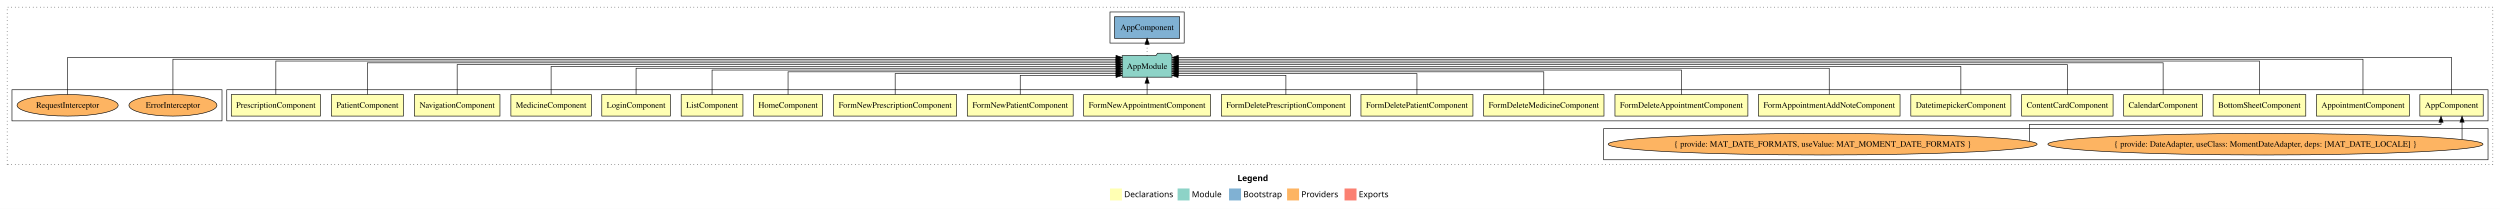
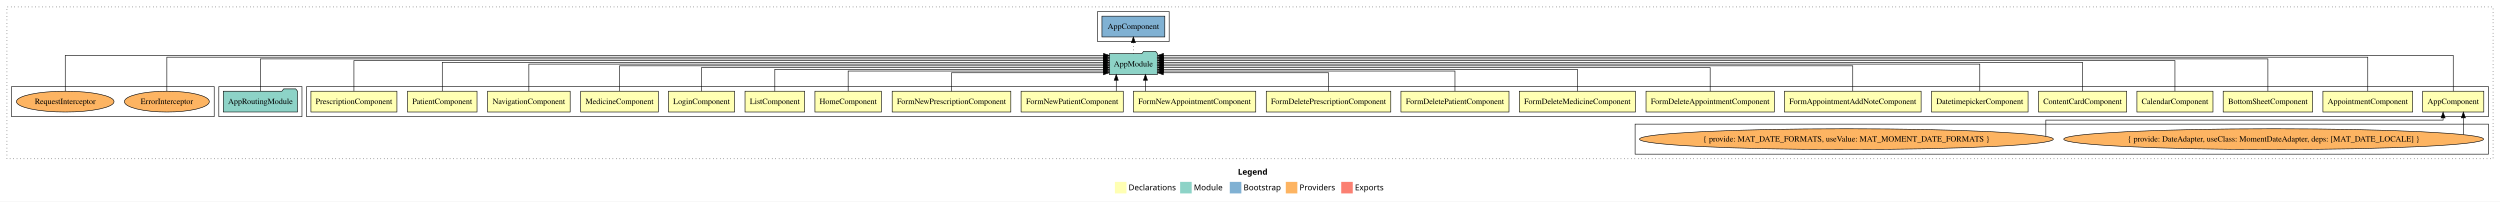
- <svg xmlns="http://www.w3.org/2000/svg" width="4178pt" height="349pt" viewBox="0.00 0.00 4178.00 349.00">
+ <svg xmlns="http://www.w3.org/2000/svg" width="4330pt" height="349pt" viewBox="0.00 0.00 4330.00 349.00">
  <g id="graph0" class="graph" transform="scale(1 1) rotate(0) translate(4 345)">
-     <polygon fill="#ffffff" stroke="transparent" points="-4,4 -4,-345 4174,-345 4174,4 -4,4" />
-     <text text-anchor="start" x="2064.009" y="-42.4" font-family="sans-serif" font-weight="bold" font-size="14.00" fill="#000000">Legend</text>
-     <polygon fill="#ffffb3" stroke="transparent" points="1851,-10 1851,-30 1871,-30 1871,-10 1851,-10" />
-     <text text-anchor="start" x="1874.629" y="-15.4" font-family="sans-serif" font-size="14.00" fill="#000000">  Declarations</text>
-     <polygon fill="#8dd3c7" stroke="transparent" points="1964,-10 1964,-30 1984,-30 1984,-10 1964,-10" />
-     <text text-anchor="start" x="1987.725" y="-15.4" font-family="sans-serif" font-size="14.00" fill="#000000">  Module</text>
-     <polygon fill="#80b1d3" stroke="transparent" points="2050,-10 2050,-30 2070,-30 2070,-10 2050,-10" />
-     <text text-anchor="start" x="2073.781" y="-15.4" font-family="sans-serif" font-size="14.00" fill="#000000">  Bootstrap</text>
-     <polygon fill="#fdb462" stroke="transparent" points="2147,-10 2147,-30 2167,-30 2167,-10 2147,-10" />
-     <text text-anchor="start" x="2170.673" y="-15.4" font-family="sans-serif" font-size="14.00" fill="#000000">  Providers</text>
-     <polygon fill="#fb8072" stroke="transparent" points="2243,-10 2243,-30 2263,-30 2263,-10 2243,-10" />
-     <text text-anchor="start" x="2266.726" y="-15.4" font-family="sans-serif" font-size="14.00" fill="#000000">  Exports</text>
+     <polygon fill="#ffffff" stroke="transparent" points="-4,4 -4,-345 4326,-345 4326,4 -4,4" />
+     <text text-anchor="start" x="2140.009" y="-42.4" font-family="sans-serif" font-weight="bold" font-size="14.00" fill="#000000">Legend</text>
+     <polygon fill="#ffffb3" stroke="transparent" points="1927,-10 1927,-30 1947,-30 1947,-10 1927,-10" />
+     <text text-anchor="start" x="1950.629" y="-15.4" font-family="sans-serif" font-size="14.00" fill="#000000">  Declarations</text>
+     <polygon fill="#8dd3c7" stroke="transparent" points="2040,-10 2040,-30 2060,-30 2060,-10 2040,-10" />
+     <text text-anchor="start" x="2063.725" y="-15.4" font-family="sans-serif" font-size="14.00" fill="#000000">  Module</text>
+     <polygon fill="#80b1d3" stroke="transparent" points="2126,-10 2126,-30 2146,-30 2146,-10 2126,-10" />
+     <text text-anchor="start" x="2149.781" y="-15.4" font-family="sans-serif" font-size="14.00" fill="#000000">  Bootstrap</text>
+     <polygon fill="#fdb462" stroke="transparent" points="2223,-10 2223,-30 2243,-30 2243,-10 2223,-10" />
+     <text text-anchor="start" x="2246.673" y="-15.4" font-family="sans-serif" font-size="14.00" fill="#000000">  Providers</text>
+     <polygon fill="#fb8072" stroke="transparent" points="2319,-10 2319,-30 2339,-30 2339,-10 2319,-10" />
+     <text text-anchor="start" x="2342.726" y="-15.4" font-family="sans-serif" font-size="14.00" fill="#000000">  Exports</text>
    <g id="clust1" class="cluster">
-       <polygon fill="none" stroke="#000000" stroke-dasharray="1,5" points="8,-70 8,-333 4162,-333 4162,-70 8,-70" />
+       <polygon fill="none" stroke="#000000" stroke-dasharray="1,5" points="8,-70 8,-333 4314,-333 4314,-70 8,-70" />
    </g>
    <g id="clust2" class="cluster">
-       <polygon fill="none" stroke="#000000" points="375,-143 375,-195 4154,-195 4154,-143 375,-143" />
+       <polygon fill="none" stroke="#000000" points="527,-143 527,-195 4306,-195 4306,-143 527,-143" />
    </g>
    <g id="clust3" class="cluster">
-       <polygon fill="none" stroke="#000000" points="2676,-78 2676,-130 4154,-130 4154,-78 2676,-78" />
+       <polygon fill="none" stroke="#000000" points="2828,-78 2828,-130 4306,-130 4306,-78 2828,-78" />
+     </g>
+     <g id="clust24" class="cluster">
+       <polygon fill="none" stroke="#000000" points="375,-143 375,-195 519,-195 519,-143 375,-143" />
    </g>
    <g id="clust26" class="cluster">
-       <polygon fill="none" stroke="#000000" points="1851,-273 1851,-325 1975,-325 1975,-273 1851,-273" />
+       <polygon fill="none" stroke="#000000" points="1897,-273 1897,-325 2021,-325 2021,-273 1897,-273" />
    </g>
    <g id="clust27" class="cluster">
      <polygon fill="none" stroke="#000000" points="16,-143 16,-195 367,-195 367,-143 16,-143" />
    </g>
    <g id="node1" class="node">
-       <polygon fill="#ffffb3" stroke="#000000" points="4145.94,-187 4040.06,-187 4040.06,-151 4145.94,-151 4145.94,-187" />
-       <text text-anchor="middle" x="4093" y="-164.8" font-family="Times,serif" font-size="14.00" fill="#000000">AppComponent</text>
+       <polygon fill="#ffffb3" stroke="#000000" points="4297.94,-187 4192.06,-187 4192.06,-151 4297.94,-151 4297.94,-187" />
+       <text text-anchor="middle" x="4245" y="-164.8" font-family="Times,serif" font-size="14.00" fill="#000000">AppComponent</text>
    </g>
    <g id="node22" class="node">
-       <polygon fill="#8dd3c7" stroke="#000000" points="1954.657,-252 1951.657,-256 1930.657,-256 1927.657,-252 1871.343,-252 1871.343,-216 1954.657,-216 1954.657,-252" />
-       <text text-anchor="middle" x="1913" y="-229.8" font-family="Times,serif" font-size="14.00" fill="#000000">AppModule</text>
+       <polygon fill="#8dd3c7" stroke="#000000" points="2000.657,-252 1997.657,-256 1976.657,-256 1973.657,-252 1917.343,-252 1917.343,-216 2000.657,-216 2000.657,-252" />
+       <text text-anchor="middle" x="1959" y="-229.8" font-family="Times,serif" font-size="14.00" fill="#000000">AppModule</text>
    </g>
    <g id="edge1" class="edge">
-       <path fill="none" stroke="#000000" d="M4093,-187.153C4093,-210.757 4093,-249 4093,-249 4093,-249 1965.084,-249 1965.084,-249" />
-       <polygon fill="#000000" stroke="#000000" points="1965.084,-245.5 1955.084,-249 1965.084,-252.5 1965.084,-245.5" />
+       <path fill="none" stroke="#000000" d="M4245,-187.153C4245,-210.757 4245,-249 4245,-249 4245,-249 2011.124,-249 2011.124,-249" />
+       <polygon fill="#000000" stroke="#000000" points="2011.124,-245.5 2001.124,-249 2011.124,-252.5 2011.124,-245.5" />
    </g>
    <g id="node2" class="node">
-       <polygon fill="#ffffb3" stroke="#000000" points="4022.716,-187 3867.284,-187 3867.284,-151 4022.716,-151 4022.716,-187" />
-       <text text-anchor="middle" x="3945" y="-164.8" font-family="Times,serif" font-size="14.00" fill="#000000">AppointmentComponent</text>
+       <polygon fill="#ffffb3" stroke="#000000" points="4174.716,-187 4019.284,-187 4019.284,-151 4174.716,-151 4174.716,-187" />
+       <text text-anchor="middle" x="4097" y="-164.8" font-family="Times,serif" font-size="14.00" fill="#000000">AppointmentComponent</text>
    </g>
    <g id="edge4" class="edge">
-       <path fill="none" stroke="#000000" d="M3945,-187.248C3945,-210.018 3945,-246 3945,-246 3945,-246 1964.975,-246 1964.975,-246" />
-       <polygon fill="#000000" stroke="#000000" points="1964.975,-242.5 1954.975,-246 1964.975,-249.5 1964.975,-242.5" />
+       <path fill="none" stroke="#000000" d="M4097,-187.248C4097,-210.018 4097,-246 4097,-246 4097,-246 2010.749,-246 2010.749,-246" />
+       <polygon fill="#000000" stroke="#000000" points="2010.749,-242.5 2000.749,-246 2010.749,-249.5 2010.749,-242.5" />
    </g>
    <g id="node3" class="node">
-       <polygon fill="#ffffb3" stroke="#000000" points="3849.444,-187 3694.556,-187 3694.556,-151 3849.444,-151 3849.444,-187" />
-       <text text-anchor="middle" x="3772" y="-164.8" font-family="Times,serif" font-size="14.00" fill="#000000">BottomSheetComponent</text>
+       <polygon fill="#ffffb3" stroke="#000000" points="4001.444,-187 3846.556,-187 3846.556,-151 4001.444,-151 4001.444,-187" />
+       <text text-anchor="middle" x="3924" y="-164.8" font-family="Times,serif" font-size="14.00" fill="#000000">BottomSheetComponent</text>
    </g>
    <g id="edge5" class="edge">
-       <path fill="none" stroke="#000000" d="M3772,-187.292C3772,-209.206 3772,-243 3772,-243 3772,-243 1964.876,-243 1964.876,-243" />
-       <polygon fill="#000000" stroke="#000000" points="1964.876,-239.5 1954.876,-243 1964.876,-246.5 1964.876,-239.5" />
+       <path fill="none" stroke="#000000" d="M3924,-187.292C3924,-209.206 3924,-243 3924,-243 3924,-243 2010.951,-243 2010.951,-243" />
+       <polygon fill="#000000" stroke="#000000" points="2010.951,-239.5 2000.951,-243 2010.951,-246.5 2010.951,-239.5" />
    </g>
    <g id="node4" class="node">
-       <polygon fill="#ffffb3" stroke="#000000" points="3676.864,-187 3545.136,-187 3545.136,-151 3676.864,-151 3676.864,-187" />
-       <text text-anchor="middle" x="3611" y="-164.8" font-family="Times,serif" font-size="14.00" fill="#000000">CalendarComponent</text>
+       <polygon fill="#ffffb3" stroke="#000000" points="3828.864,-187 3697.136,-187 3697.136,-151 3828.864,-151 3828.864,-187" />
+       <text text-anchor="middle" x="3763" y="-164.8" font-family="Times,serif" font-size="14.00" fill="#000000">CalendarComponent</text>
    </g>
    <g id="edge6" class="edge">
-       <path fill="none" stroke="#000000" d="M3611,-187.284C3611,-208.321 3611,-240 3611,-240 3611,-240 1964.973,-240 1964.973,-240" />
-       <polygon fill="#000000" stroke="#000000" points="1964.973,-236.5 1954.973,-240 1964.973,-243.5 1964.973,-236.5" />
+       <path fill="none" stroke="#000000" d="M3763,-187.284C3763,-208.321 3763,-240 3763,-240 3763,-240 2010.937,-240 2010.937,-240" />
+       <polygon fill="#000000" stroke="#000000" points="2010.937,-236.5 2000.937,-240 2010.937,-243.5 2010.937,-236.5" />
    </g>
    <g id="node5" class="node">
-       <polygon fill="#ffffb3" stroke="#000000" points="3527.377,-187 3374.623,-187 3374.623,-151 3527.377,-151 3527.377,-187" />
-       <text text-anchor="middle" x="3451" y="-164.8" font-family="Times,serif" font-size="14.00" fill="#000000">ContentCardComponent</text>
+       <polygon fill="#ffffb3" stroke="#000000" points="3679.377,-187 3526.623,-187 3526.623,-151 3679.377,-151 3679.377,-187" />
+       <text text-anchor="middle" x="3603" y="-164.8" font-family="Times,serif" font-size="14.00" fill="#000000">ContentCardComponent</text>
    </g>
    <g id="edge7" class="edge">
-       <path fill="none" stroke="#000000" d="M3451,-187.223C3451,-207.365 3451,-237 3451,-237 3451,-237 1964.935,-237 1964.935,-237" />
-       <polygon fill="#000000" stroke="#000000" points="1964.936,-233.5 1954.935,-237 1964.935,-240.5 1964.936,-233.5" />
+       <path fill="none" stroke="#000000" d="M3603,-187.223C3603,-207.365 3603,-237 3603,-237 3603,-237 2010.875,-237 2010.875,-237" />
+       <polygon fill="#000000" stroke="#000000" points="2010.875,-233.5 2000.875,-237 2010.875,-240.5 2010.875,-233.5" />
    </g>
    <g id="node6" class="node">
-       <polygon fill="#ffffb3" stroke="#000000" points="3356.626,-187 3189.374,-187 3189.374,-151 3356.626,-151 3356.626,-187" />
-       <text text-anchor="middle" x="3273" y="-164.8" font-family="Times,serif" font-size="14.00" fill="#000000">DatetimepickerComponent</text>
+       <polygon fill="#ffffb3" stroke="#000000" points="3508.626,-187 3341.374,-187 3341.374,-151 3508.626,-151 3508.626,-187" />
+       <text text-anchor="middle" x="3425" y="-164.8" font-family="Times,serif" font-size="14.00" fill="#000000">DatetimepickerComponent</text>
    </g>
    <g id="edge8" class="edge">
-       <path fill="none" stroke="#000000" d="M3273,-187.106C3273,-206.339 3273,-234 3273,-234 3273,-234 1964.818,-234 1964.818,-234" />
-       <polygon fill="#000000" stroke="#000000" points="1964.818,-230.5 1954.818,-234 1964.818,-237.5 1964.818,-230.5" />
+       <path fill="none" stroke="#000000" d="M3425,-187.106C3425,-206.339 3425,-234 3425,-234 3425,-234 2010.902,-234 2010.902,-234" />
+       <polygon fill="#000000" stroke="#000000" points="2010.902,-230.5 2000.902,-234 2010.902,-237.5 2010.902,-230.5" />
    </g>
    <g id="node7" class="node">
-       <polygon fill="#ffffb3" stroke="#000000" points="3171.368,-187 2934.632,-187 2934.632,-151 3171.368,-151 3171.368,-187" />
-       <text text-anchor="middle" x="3053" y="-164.8" font-family="Times,serif" font-size="14.00" fill="#000000">FormAppointmentAddNoteComponent</text>
+       <polygon fill="#ffffb3" stroke="#000000" points="3323.368,-187 3086.632,-187 3086.632,-151 3323.368,-151 3323.368,-187" />
+       <text text-anchor="middle" x="3205" y="-164.8" font-family="Times,serif" font-size="14.00" fill="#000000">FormAppointmentAddNoteComponent</text>
    </g>
    <g id="edge9" class="edge">
-       <path fill="none" stroke="#000000" d="M3053,-187.267C3053,-205.555 3053,-231 3053,-231 3053,-231 1964.925,-231 1964.925,-231" />
-       <polygon fill="#000000" stroke="#000000" points="1964.925,-227.5 1954.925,-231 1964.925,-234.5 1964.925,-227.5" />
+       <path fill="none" stroke="#000000" d="M3205,-187.267C3205,-205.555 3205,-231 3205,-231 3205,-231 2010.813,-231 2010.813,-231" />
+       <polygon fill="#000000" stroke="#000000" points="2010.813,-227.5 2000.813,-231 2010.813,-234.5 2010.813,-227.5" />
    </g>
    <g id="node8" class="node">
-       <polygon fill="#ffffb3" stroke="#000000" points="2917.081,-187 2694.919,-187 2694.919,-151 2917.081,-151 2917.081,-187" />
-       <text text-anchor="middle" x="2806" y="-164.8" font-family="Times,serif" font-size="14.00" fill="#000000">FormDeleteAppointmentComponent</text>
+       <polygon fill="#ffffb3" stroke="#000000" points="3069.081,-187 2846.919,-187 2846.919,-151 3069.081,-151 3069.081,-187" />
+       <text text-anchor="middle" x="2958" y="-164.8" font-family="Times,serif" font-size="14.00" fill="#000000">FormDeleteAppointmentComponent</text>
    </g>
    <g id="edge10" class="edge">
-       <path fill="none" stroke="#000000" d="M2806,-187.023C2806,-204.373 2806,-228 2806,-228 2806,-228 1964.873,-228 1964.873,-228" />
-       <polygon fill="#000000" stroke="#000000" points="1964.873,-224.5 1954.873,-228 1964.873,-231.5 1964.873,-224.5" />
+       <path fill="none" stroke="#000000" d="M2958,-187.023C2958,-204.373 2958,-228 2958,-228 2958,-228 2010.97,-228 2010.97,-228" />
+       <polygon fill="#000000" stroke="#000000" points="2010.97,-224.5 2000.97,-228 2010.97,-231.5 2010.97,-224.5" />
    </g>
    <g id="node9" class="node">
-       <polygon fill="#ffffb3" stroke="#000000" points="2676.567,-187 2475.433,-187 2475.433,-151 2676.567,-151 2676.567,-187" />
-       <text text-anchor="middle" x="2576" y="-164.8" font-family="Times,serif" font-size="14.00" fill="#000000">FormDeleteMedicineComponent</text>
+       <polygon fill="#ffffb3" stroke="#000000" points="2828.567,-187 2627.433,-187 2627.433,-151 2828.567,-151 2828.567,-187" />
+       <text text-anchor="middle" x="2728" y="-164.8" font-family="Times,serif" font-size="14.00" fill="#000000">FormDeleteMedicineComponent</text>
    </g>
    <g id="edge11" class="edge">
-       <path fill="none" stroke="#000000" d="M2576,-187.027C2576,-203.398 2576,-225 2576,-225 2576,-225 1964.725,-225 1964.725,-225" />
-       <polygon fill="#000000" stroke="#000000" points="1964.725,-221.5 1954.725,-225 1964.725,-228.5 1964.725,-221.5" />
+       <path fill="none" stroke="#000000" d="M2728,-187.027C2728,-203.398 2728,-225 2728,-225 2728,-225 2010.891,-225 2010.891,-225" />
+       <polygon fill="#000000" stroke="#000000" points="2010.891,-221.5 2000.891,-225 2010.891,-228.5 2010.891,-221.5" />
    </g>
    <g id="node10" class="node">
-       <polygon fill="#ffffb3" stroke="#000000" points="2457.581,-187 2270.419,-187 2270.419,-151 2457.581,-151 2457.581,-187" />
-       <text text-anchor="middle" x="2364" y="-164.8" font-family="Times,serif" font-size="14.00" fill="#000000">FormDeletePatientComponent</text>
+       <polygon fill="#ffffb3" stroke="#000000" points="2609.581,-187 2422.419,-187 2422.419,-151 2609.581,-151 2609.581,-187" />
+       <text text-anchor="middle" x="2516" y="-164.8" font-family="Times,serif" font-size="14.00" fill="#000000">FormDeletePatientComponent</text>
    </g>
    <g id="edge12" class="edge">
-       <path fill="none" stroke="#000000" d="M2364,-187.24C2364,-202.571 2364,-222 2364,-222 2364,-222 1965.024,-222 1965.024,-222" />
-       <polygon fill="#000000" stroke="#000000" points="1965.024,-218.5 1955.024,-222 1965.024,-225.5 1965.024,-218.5" />
+       <path fill="none" stroke="#000000" d="M2516,-187.24C2516,-202.571 2516,-222 2516,-222 2516,-222 2010.866,-222 2010.866,-222" />
+       <polygon fill="#000000" stroke="#000000" points="2010.866,-218.5 2000.866,-222 2010.866,-225.5 2010.866,-218.5" />
    </g>
    <g id="node11" class="node">
-       <polygon fill="#ffffb3" stroke="#000000" points="2252.847,-187 2037.153,-187 2037.153,-151 2252.847,-151 2252.847,-187" />
-       <text text-anchor="middle" x="2145" y="-164.8" font-family="Times,serif" font-size="14.00" fill="#000000">FormDeletePrescriptionComponent</text>
+       <polygon fill="#ffffb3" stroke="#000000" points="2404.847,-187 2189.153,-187 2189.153,-151 2404.847,-151 2404.847,-187" />
+       <text text-anchor="middle" x="2297" y="-164.8" font-family="Times,serif" font-size="14.00" fill="#000000">FormDeletePrescriptionComponent</text>
    </g>
    <g id="edge13" class="edge">
-       <path fill="none" stroke="#000000" d="M2145,-187.051C2145,-201.373 2145,-219 2145,-219 2145,-219 1964.745,-219 1964.745,-219" />
-       <polygon fill="#000000" stroke="#000000" points="1964.745,-215.5 1954.745,-219 1964.745,-222.5 1964.745,-215.5" />
+       <path fill="none" stroke="#000000" d="M2297,-187.051C2297,-201.373 2297,-219 2297,-219 2297,-219 2010.784,-219 2010.784,-219" />
+       <polygon fill="#000000" stroke="#000000" points="2010.784,-215.5 2000.784,-219 2010.784,-222.5 2010.784,-215.5" />
    </g>
    <g id="node12" class="node">
-       <polygon fill="#ffffb3" stroke="#000000" points="2018.978,-187 1807.022,-187 1807.022,-151 2018.978,-151 2018.978,-187" />
-       <text text-anchor="middle" x="1913" y="-164.8" font-family="Times,serif" font-size="14.00" fill="#000000">FormNewAppointmentComponent</text>
+       <polygon fill="#ffffb3" stroke="#000000" points="2170.978,-187 1959.022,-187 1959.022,-151 2170.978,-151 2170.978,-187" />
+       <text text-anchor="middle" x="2065" y="-164.8" font-family="Times,serif" font-size="14.00" fill="#000000">FormNewAppointmentComponent</text>
    </g>
    <g id="edge14" class="edge">
-       <path fill="none" stroke="#000000" d="M1913,-187.106C1913,-187.106 1913,-205.991 1913,-205.991" />
-       <polygon fill="#000000" stroke="#000000" points="1909.5,-205.991 1913,-215.991 1916.5,-205.991 1909.5,-205.991" />
+       <path fill="none" stroke="#000000" d="M1979.92,-187.106C1979.92,-187.106 1979.92,-205.991 1979.92,-205.991" />
+       <polygon fill="#000000" stroke="#000000" points="1976.42,-205.991 1979.92,-215.991 1983.42,-205.991 1976.42,-205.991" />
    </g>
    <g id="node13" class="node">
-       <polygon fill="#ffffb3" stroke="#000000" points="1789.478,-187 1612.522,-187 1612.522,-151 1789.478,-151 1789.478,-187" />
-       <text text-anchor="middle" x="1701" y="-164.8" font-family="Times,serif" font-size="14.00" fill="#000000">FormNewPatientComponent</text>
+       <polygon fill="#ffffb3" stroke="#000000" points="1941.478,-187 1764.522,-187 1764.522,-151 1941.478,-151 1941.478,-187" />
+       <text text-anchor="middle" x="1853" y="-164.8" font-family="Times,serif" font-size="14.00" fill="#000000">FormNewPatientComponent</text>
    </g>
    <g id="edge15" class="edge">
-       <path fill="none" stroke="#000000" d="M1701,-187.051C1701,-201.373 1701,-219 1701,-219 1701,-219 1861.116,-219 1861.116,-219" />
-       <polygon fill="#000000" stroke="#000000" points="1861.116,-222.5 1871.116,-219 1861.116,-215.5 1861.116,-222.5" />
+       <path fill="none" stroke="#000000" d="M1929.33,-187.106C1929.33,-187.106 1929.33,-205.991 1929.33,-205.991" />
+       <polygon fill="#000000" stroke="#000000" points="1925.83,-205.991 1929.33,-215.991 1932.83,-205.991 1925.83,-205.991" />
    </g>
    <g id="node14" class="node">
-       <polygon fill="#ffffb3" stroke="#000000" points="1594.744,-187 1389.256,-187 1389.256,-151 1594.744,-151 1594.744,-187" />
-       <text text-anchor="middle" x="1492" y="-164.8" font-family="Times,serif" font-size="14.00" fill="#000000">FormNewPrescriptionComponent</text>
+       <polygon fill="#ffffb3" stroke="#000000" points="1746.744,-187 1541.256,-187 1541.256,-151 1746.744,-151 1746.744,-187" />
+       <text text-anchor="middle" x="1644" y="-164.8" font-family="Times,serif" font-size="14.00" fill="#000000">FormNewPrescriptionComponent</text>
    </g>
    <g id="edge16" class="edge">
-       <path fill="none" stroke="#000000" d="M1492,-187.24C1492,-202.571 1492,-222 1492,-222 1492,-222 1861.094,-222 1861.094,-222" />
-       <polygon fill="#000000" stroke="#000000" points="1861.094,-225.5 1871.094,-222 1861.094,-218.5 1861.094,-225.5" />
+       <path fill="none" stroke="#000000" d="M1644,-187.051C1644,-201.373 1644,-219 1644,-219 1644,-219 1907.17,-219 1907.17,-219" />
+       <polygon fill="#000000" stroke="#000000" points="1907.17,-222.5 1917.17,-219 1907.17,-215.5 1907.17,-222.5" />
    </g>
    <g id="node15" class="node">
-       <polygon fill="#ffffb3" stroke="#000000" points="1370.545,-187 1255.455,-187 1255.455,-151 1370.545,-151 1370.545,-187" />
-       <text text-anchor="middle" x="1313" y="-164.8" font-family="Times,serif" font-size="14.00" fill="#000000">HomeComponent</text>
+       <polygon fill="#ffffb3" stroke="#000000" points="1522.545,-187 1407.455,-187 1407.455,-151 1522.545,-151 1522.545,-187" />
+       <text text-anchor="middle" x="1465" y="-164.8" font-family="Times,serif" font-size="14.00" fill="#000000">HomeComponent</text>
    </g>
    <g id="edge17" class="edge">
-       <path fill="none" stroke="#000000" d="M1313,-187.027C1313,-203.398 1313,-225 1313,-225 1313,-225 1861.285,-225 1861.285,-225" />
-       <polygon fill="#000000" stroke="#000000" points="1861.286,-228.5 1871.285,-225 1861.285,-221.5 1861.286,-228.5" />
+       <path fill="none" stroke="#000000" d="M1465,-187.24C1465,-202.571 1465,-222 1465,-222 1465,-222 1907.308,-222 1907.308,-222" />
+       <polygon fill="#000000" stroke="#000000" points="1907.308,-225.5 1917.308,-222 1907.308,-218.5 1907.308,-225.5" />
    </g>
    <g id="node16" class="node">
-       <polygon fill="#ffffb3" stroke="#000000" points="1237.611,-187 1134.389,-187 1134.389,-151 1237.611,-151 1237.611,-187" />
-       <text text-anchor="middle" x="1186" y="-164.8" font-family="Times,serif" font-size="14.00" fill="#000000">ListComponent</text>
+       <polygon fill="#ffffb3" stroke="#000000" points="1389.611,-187 1286.389,-187 1286.389,-151 1389.611,-151 1389.611,-187" />
+       <text text-anchor="middle" x="1338" y="-164.8" font-family="Times,serif" font-size="14.00" fill="#000000">ListComponent</text>
    </g>
    <g id="edge18" class="edge">
-       <path fill="none" stroke="#000000" d="M1186,-187.023C1186,-204.373 1186,-228 1186,-228 1186,-228 1861.302,-228 1861.302,-228" />
-       <polygon fill="#000000" stroke="#000000" points="1861.302,-231.5 1871.302,-228 1861.302,-224.5 1861.302,-231.5" />
+       <path fill="none" stroke="#000000" d="M1338,-187.027C1338,-203.398 1338,-225 1338,-225 1338,-225 1907.29,-225 1907.29,-225" />
+       <polygon fill="#000000" stroke="#000000" points="1907.29,-228.5 1917.29,-225 1907.29,-221.5 1907.29,-228.5" />
    </g>
    <g id="node17" class="node">
-       <polygon fill="#ffffb3" stroke="#000000" points="1116.276,-187 1001.724,-187 1001.724,-151 1116.276,-151 1116.276,-187" />
-       <text text-anchor="middle" x="1059" y="-164.8" font-family="Times,serif" font-size="14.00" fill="#000000">LoginComponent</text>
+       <polygon fill="#ffffb3" stroke="#000000" points="1268.276,-187 1153.724,-187 1153.724,-151 1268.276,-151 1268.276,-187" />
+       <text text-anchor="middle" x="1211" y="-164.8" font-family="Times,serif" font-size="14.00" fill="#000000">LoginComponent</text>
    </g>
    <g id="edge19" class="edge">
-       <path fill="none" stroke="#000000" d="M1059,-187.267C1059,-205.555 1059,-231 1059,-231 1059,-231 1861.232,-231 1861.232,-231" />
-       <polygon fill="#000000" stroke="#000000" points="1861.232,-234.5 1871.232,-231 1861.232,-227.5 1861.232,-234.5" />
+       <path fill="none" stroke="#000000" d="M1211,-187.023C1211,-204.373 1211,-228 1211,-228 1211,-228 1907.181,-228 1907.181,-228" />
+       <polygon fill="#000000" stroke="#000000" points="1907.181,-231.5 1917.181,-228 1907.181,-224.5 1907.181,-231.5" />
    </g>
    <g id="node18" class="node">
-       <polygon fill="#ffffb3" stroke="#000000" points="984.202,-187 849.798,-187 849.798,-151 984.202,-151 984.202,-187" />
-       <text text-anchor="middle" x="917" y="-164.8" font-family="Times,serif" font-size="14.00" fill="#000000">MedicineComponent</text>
+       <polygon fill="#ffffb3" stroke="#000000" points="1136.202,-187 1001.798,-187 1001.798,-151 1136.202,-151 1136.202,-187" />
+       <text text-anchor="middle" x="1069" y="-164.8" font-family="Times,serif" font-size="14.00" fill="#000000">MedicineComponent</text>
    </g>
    <g id="edge20" class="edge">
-       <path fill="none" stroke="#000000" d="M917,-187.106C917,-206.339 917,-234 917,-234 917,-234 1861.156,-234 1861.156,-234" />
-       <polygon fill="#000000" stroke="#000000" points="1861.156,-237.5 1871.156,-234 1861.156,-230.5 1861.156,-237.5" />
+       <path fill="none" stroke="#000000" d="M1069,-187.267C1069,-205.555 1069,-231 1069,-231 1069,-231 1907.267,-231 1907.267,-231" />
+       <polygon fill="#000000" stroke="#000000" points="1907.267,-234.5 1917.267,-231 1907.267,-227.5 1907.267,-234.5" />
    </g>
    <g id="node19" class="node">
-       <polygon fill="#ffffb3" stroke="#000000" points="831.541,-187 688.459,-187 688.459,-151 831.541,-151 831.541,-187" />
-       <text text-anchor="middle" x="760" y="-164.8" font-family="Times,serif" font-size="14.00" fill="#000000">NavigationComponent</text>
+       <polygon fill="#ffffb3" stroke="#000000" points="983.541,-187 840.459,-187 840.459,-151 983.541,-151 983.541,-187" />
+       <text text-anchor="middle" x="912" y="-164.8" font-family="Times,serif" font-size="14.00" fill="#000000">NavigationComponent</text>
    </g>
    <g id="edge21" class="edge">
-       <path fill="none" stroke="#000000" d="M760,-187.223C760,-207.365 760,-237 760,-237 760,-237 1861.283,-237 1861.283,-237" />
-       <polygon fill="#000000" stroke="#000000" points="1861.283,-240.5 1871.283,-237 1861.283,-233.5 1861.283,-240.5" />
+       <path fill="none" stroke="#000000" d="M912,-187.106C912,-206.339 912,-234 912,-234 912,-234 1907.31,-234 1907.31,-234" />
+       <polygon fill="#000000" stroke="#000000" points="1907.31,-237.5 1917.31,-234 1907.31,-230.5 1907.31,-237.5" />
    </g>
    <g id="node20" class="node">
-       <polygon fill="#ffffb3" stroke="#000000" points="670.216,-187 549.784,-187 549.784,-151 670.216,-151 670.216,-187" />
-       <text text-anchor="middle" x="610" y="-164.8" font-family="Times,serif" font-size="14.00" fill="#000000">PatientComponent</text>
+       <polygon fill="#ffffb3" stroke="#000000" points="822.216,-187 701.784,-187 701.784,-151 822.216,-151 822.216,-187" />
+       <text text-anchor="middle" x="762" y="-164.8" font-family="Times,serif" font-size="14.00" fill="#000000">PatientComponent</text>
    </g>
    <g id="edge22" class="edge">
-       <path fill="none" stroke="#000000" d="M610,-187.284C610,-208.321 610,-240 610,-240 610,-240 1861.123,-240 1861.123,-240" />
-       <polygon fill="#000000" stroke="#000000" points="1861.123,-243.5 1871.123,-240 1861.123,-236.5 1861.123,-243.5" />
+       <path fill="none" stroke="#000000" d="M762,-187.223C762,-207.365 762,-237 762,-237 762,-237 1907.1,-237 1907.1,-237" />
+       <polygon fill="#000000" stroke="#000000" points="1907.1,-240.5 1917.1,-237 1907.1,-233.5 1907.1,-240.5" />
    </g>
    <g id="node21" class="node">
-       <polygon fill="#ffffb3" stroke="#000000" points="531.482,-187 382.518,-187 382.518,-151 531.482,-151 531.482,-187" />
-       <text text-anchor="middle" x="457" y="-164.8" font-family="Times,serif" font-size="14.00" fill="#000000">PrescriptionComponent</text>
+       <polygon fill="#ffffb3" stroke="#000000" points="683.482,-187 534.518,-187 534.518,-151 683.482,-151 683.482,-187" />
+       <text text-anchor="middle" x="609" y="-164.8" font-family="Times,serif" font-size="14.00" fill="#000000">PrescriptionComponent</text>
    </g>
    <g id="edge23" class="edge">
-       <path fill="none" stroke="#000000" d="M457,-187.292C457,-209.206 457,-243 457,-243 457,-243 1860.995,-243 1860.995,-243" />
-       <polygon fill="#000000" stroke="#000000" points="1860.995,-246.5 1870.995,-243 1860.995,-239.5 1860.995,-246.5" />
+       <path fill="none" stroke="#000000" d="M609,-187.284C609,-208.321 609,-240 609,-240 609,-240 1907.117,-240 1907.117,-240" />
+       <polygon fill="#000000" stroke="#000000" points="1907.117,-243.5 1917.117,-240 1907.117,-236.5 1907.117,-243.5" />
+     </g>
+     <g id="node26" class="node">
+       <polygon fill="#80b1d3" stroke="#000000" points="2013.439,-317 1904.561,-317 1904.561,-281 2013.439,-281 2013.439,-317" />
+       <text text-anchor="middle" x="1959" y="-294.8" font-family="Times,serif" font-size="14.00" fill="#000000">AppComponent </text>
+     </g>
+     <g id="edge25" class="edge">
+       <path fill="none" stroke="#000000" stroke-dasharray="1,5" d="M1959,-252.106C1959,-252.106 1959,-270.991 1959,-270.991" />
+       <polygon fill="#000000" stroke="#000000" points="1955.5,-270.991 1959,-280.991 1962.5,-270.991 1955.5,-270.991" />
+     </g>
+     <g id="node23" class="node">
+       <ellipse fill="#fdb462" stroke="#000000" cx="3934" cy="-104" rx="363.64" ry="18" />
+       <text text-anchor="middle" x="3934" y="-99.8" font-family="Times,serif" font-size="14.00" fill="#000000">{ provide: DateAdapter, useClass: MomentDateAdapter, deps: [MAT_DATE_LOCALE] }</text>
+     </g>
+     <g id="edge2" class="edge">
+       <path fill="none" stroke="#000000" d="M4262.573,-111.97C4262.573,-111.97 4262.573,-140.872 4262.573,-140.872" />
+       <polygon fill="#000000" stroke="#000000" points="4259.073,-140.872 4262.573,-150.872 4266.073,-140.872 4259.073,-140.872" />
+     </g>
+     <g id="node24" class="node">
+       <ellipse fill="#fdb462" stroke="#000000" cx="3194" cy="-104" rx="358.471" ry="18" />
+       <text text-anchor="middle" x="3194" y="-99.8" font-family="Times,serif" font-size="14.00" fill="#000000">{ provide: MAT_DATE_FORMATS, useValue: MAT_MOMENT_DATE_FORMATS }</text>
+     </g>
+     <g id="edge3" class="edge">
+       <path fill="none" stroke="#000000" d="M3539.399,-108.869C3539.399,-118.049 3539.399,-137 3539.399,-137 3539.399,-137 4227.427,-137 4227.427,-137 4227.427,-137 4227.427,-140.757 4227.427,-140.757" />
+       <polygon fill="#000000" stroke="#000000" points="4223.927,-140.757 4227.427,-150.757 4230.927,-140.757 4223.927,-140.757" />
    </g>
    <g id="node25" class="node">
-       <polygon fill="#80b1d3" stroke="#000000" points="1967.439,-317 1858.561,-317 1858.561,-281 1967.439,-281 1967.439,-317" />
-       <text text-anchor="middle" x="1913" y="-294.8" font-family="Times,serif" font-size="14.00" fill="#000000">AppComponent </text>
+       <polygon fill="#8dd3c7" stroke="#000000" points="511.274,-187 508.274,-191 487.274,-191 484.274,-187 382.726,-187 382.726,-151 511.274,-151 511.274,-187" />
+       <text text-anchor="middle" x="447" y="-164.8" font-family="Times,serif" font-size="14.00" fill="#000000">AppRoutingModule</text>
    </g>
    <g id="edge24" class="edge">
-       <path fill="none" stroke="#000000" stroke-dasharray="1,5" d="M1913,-252.106C1913,-252.106 1913,-270.991 1913,-270.991" />
-       <polygon fill="#000000" stroke="#000000" points="1909.5,-270.991 1913,-280.991 1916.5,-270.991 1909.5,-270.991" />
-     </g>
-     <g id="node23" class="node">
-       <ellipse fill="#fdb462" stroke="#000000" cx="3782" cy="-104" rx="363.64" ry="18" />
-       <text text-anchor="middle" x="3782" y="-99.8" font-family="Times,serif" font-size="14.00" fill="#000000">{ provide: DateAdapter, useClass: MomentDateAdapter, deps: [MAT_DATE_LOCALE] }</text>
-     </g>
-     <g id="edge2" class="edge">
-       <path fill="none" stroke="#000000" d="M4110.573,-111.97C4110.573,-111.97 4110.573,-140.872 4110.573,-140.872" />
-       <polygon fill="#000000" stroke="#000000" points="4107.073,-140.872 4110.573,-150.872 4114.073,-140.872 4107.073,-140.872" />
-     </g>
-     <g id="node24" class="node">
-       <ellipse fill="#fdb462" stroke="#000000" cx="3042" cy="-104" rx="358.471" ry="18" />
-       <text text-anchor="middle" x="3042" y="-99.8" font-family="Times,serif" font-size="14.00" fill="#000000">{ provide: MAT_DATE_FORMATS, useValue: MAT_MOMENT_DATE_FORMATS }</text>
-     </g>
-     <g id="edge3" class="edge">
-       <path fill="none" stroke="#000000" d="M3387.399,-108.869C3387.399,-118.049 3387.399,-137 3387.399,-137 3387.399,-137 4075.427,-137 4075.427,-137 4075.427,-137 4075.427,-140.757 4075.427,-140.757" />
-       <polygon fill="#000000" stroke="#000000" points="4071.927,-140.757 4075.427,-150.757 4078.927,-140.757 4071.927,-140.757" />
-     </g>
-     <g id="node26" class="node">
+       <path fill="none" stroke="#000000" d="M447,-187.292C447,-209.206 447,-243 447,-243 447,-243 1906.982,-243 1906.982,-243" />
+       <polygon fill="#000000" stroke="#000000" points="1906.982,-246.5 1916.982,-243 1906.982,-239.5 1906.982,-246.5" />
+     </g>
+     <g id="node27" class="node">
      <ellipse fill="#fdb462" stroke="#000000" cx="285" cy="-169" rx="73.533" ry="18" />
      <text text-anchor="middle" x="285" y="-164.8" font-family="Times,serif" font-size="14.00" fill="#000000">ErrorInterceptor</text>
    </g>
-     <g id="edge25" class="edge">
-       <path fill="none" stroke="#000000" d="M285,-187.248C285,-210.018 285,-246 285,-246 285,-246 1861.121,-246 1861.121,-246" />
-       <polygon fill="#000000" stroke="#000000" points="1861.121,-249.5 1871.121,-246 1861.121,-242.5 1861.121,-249.5" />
-     </g>
-     <g id="node27" class="node">
+     <g id="edge26" class="edge">
+       <path fill="none" stroke="#000000" d="M285,-187.248C285,-210.018 285,-246 285,-246 285,-246 1907.202,-246 1907.202,-246" />
+       <polygon fill="#000000" stroke="#000000" points="1907.202,-249.5 1917.202,-246 1907.202,-242.5 1907.202,-249.5" />
+     </g>
+     <g id="node28" class="node">
      <ellipse fill="#fdb462" stroke="#000000" cx="109" cy="-169" rx="84.507" ry="18" />
      <text text-anchor="middle" x="109" y="-164.8" font-family="Times,serif" font-size="14.00" fill="#000000">RequestInterceptor</text>
    </g>
-     <g id="edge26" class="edge">
-       <path fill="none" stroke="#000000" d="M109,-187.153C109,-210.757 109,-249 109,-249 109,-249 1861.063,-249 1861.063,-249" />
-       <polygon fill="#000000" stroke="#000000" points="1861.063,-252.5 1871.063,-249 1861.063,-245.5 1861.063,-252.5" />
+     <g id="edge27" class="edge">
+       <path fill="none" stroke="#000000" d="M109,-187.153C109,-210.757 109,-249 109,-249 109,-249 1907.326,-249 1907.326,-249" />
+       <polygon fill="#000000" stroke="#000000" points="1907.326,-252.5 1917.326,-249 1907.326,-245.5 1907.326,-252.5" />
    </g>
  </g>
</svg>
